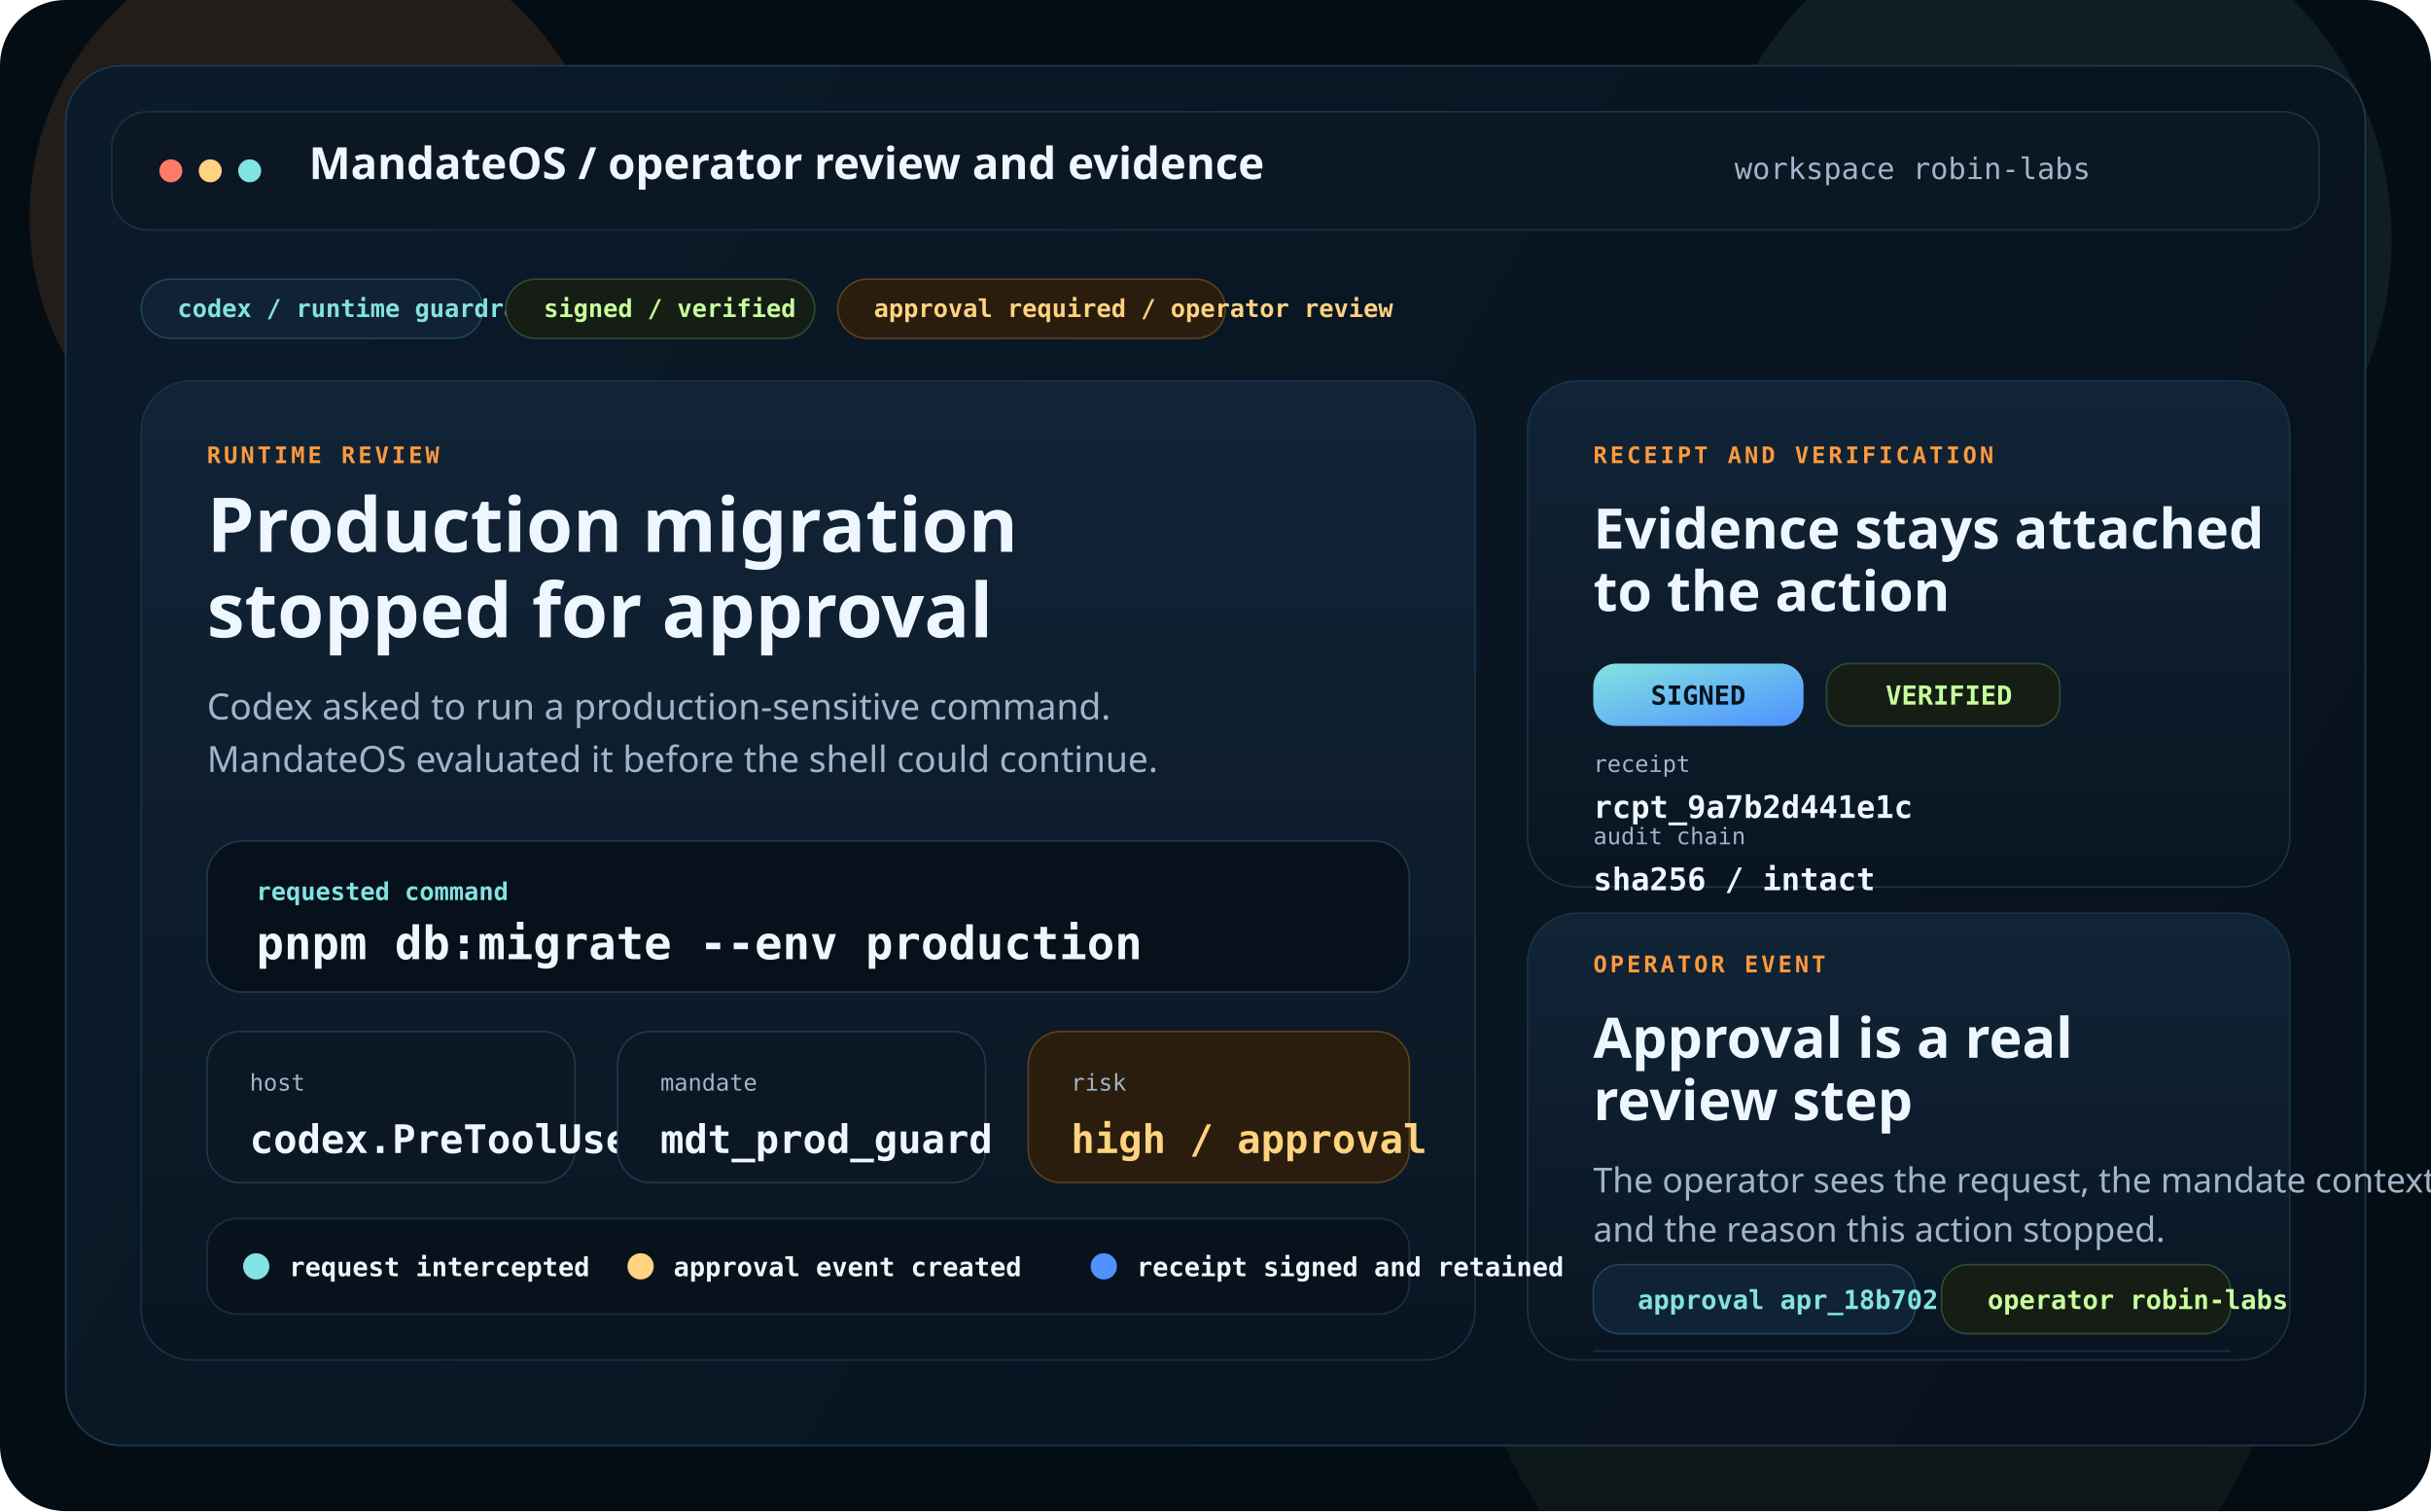
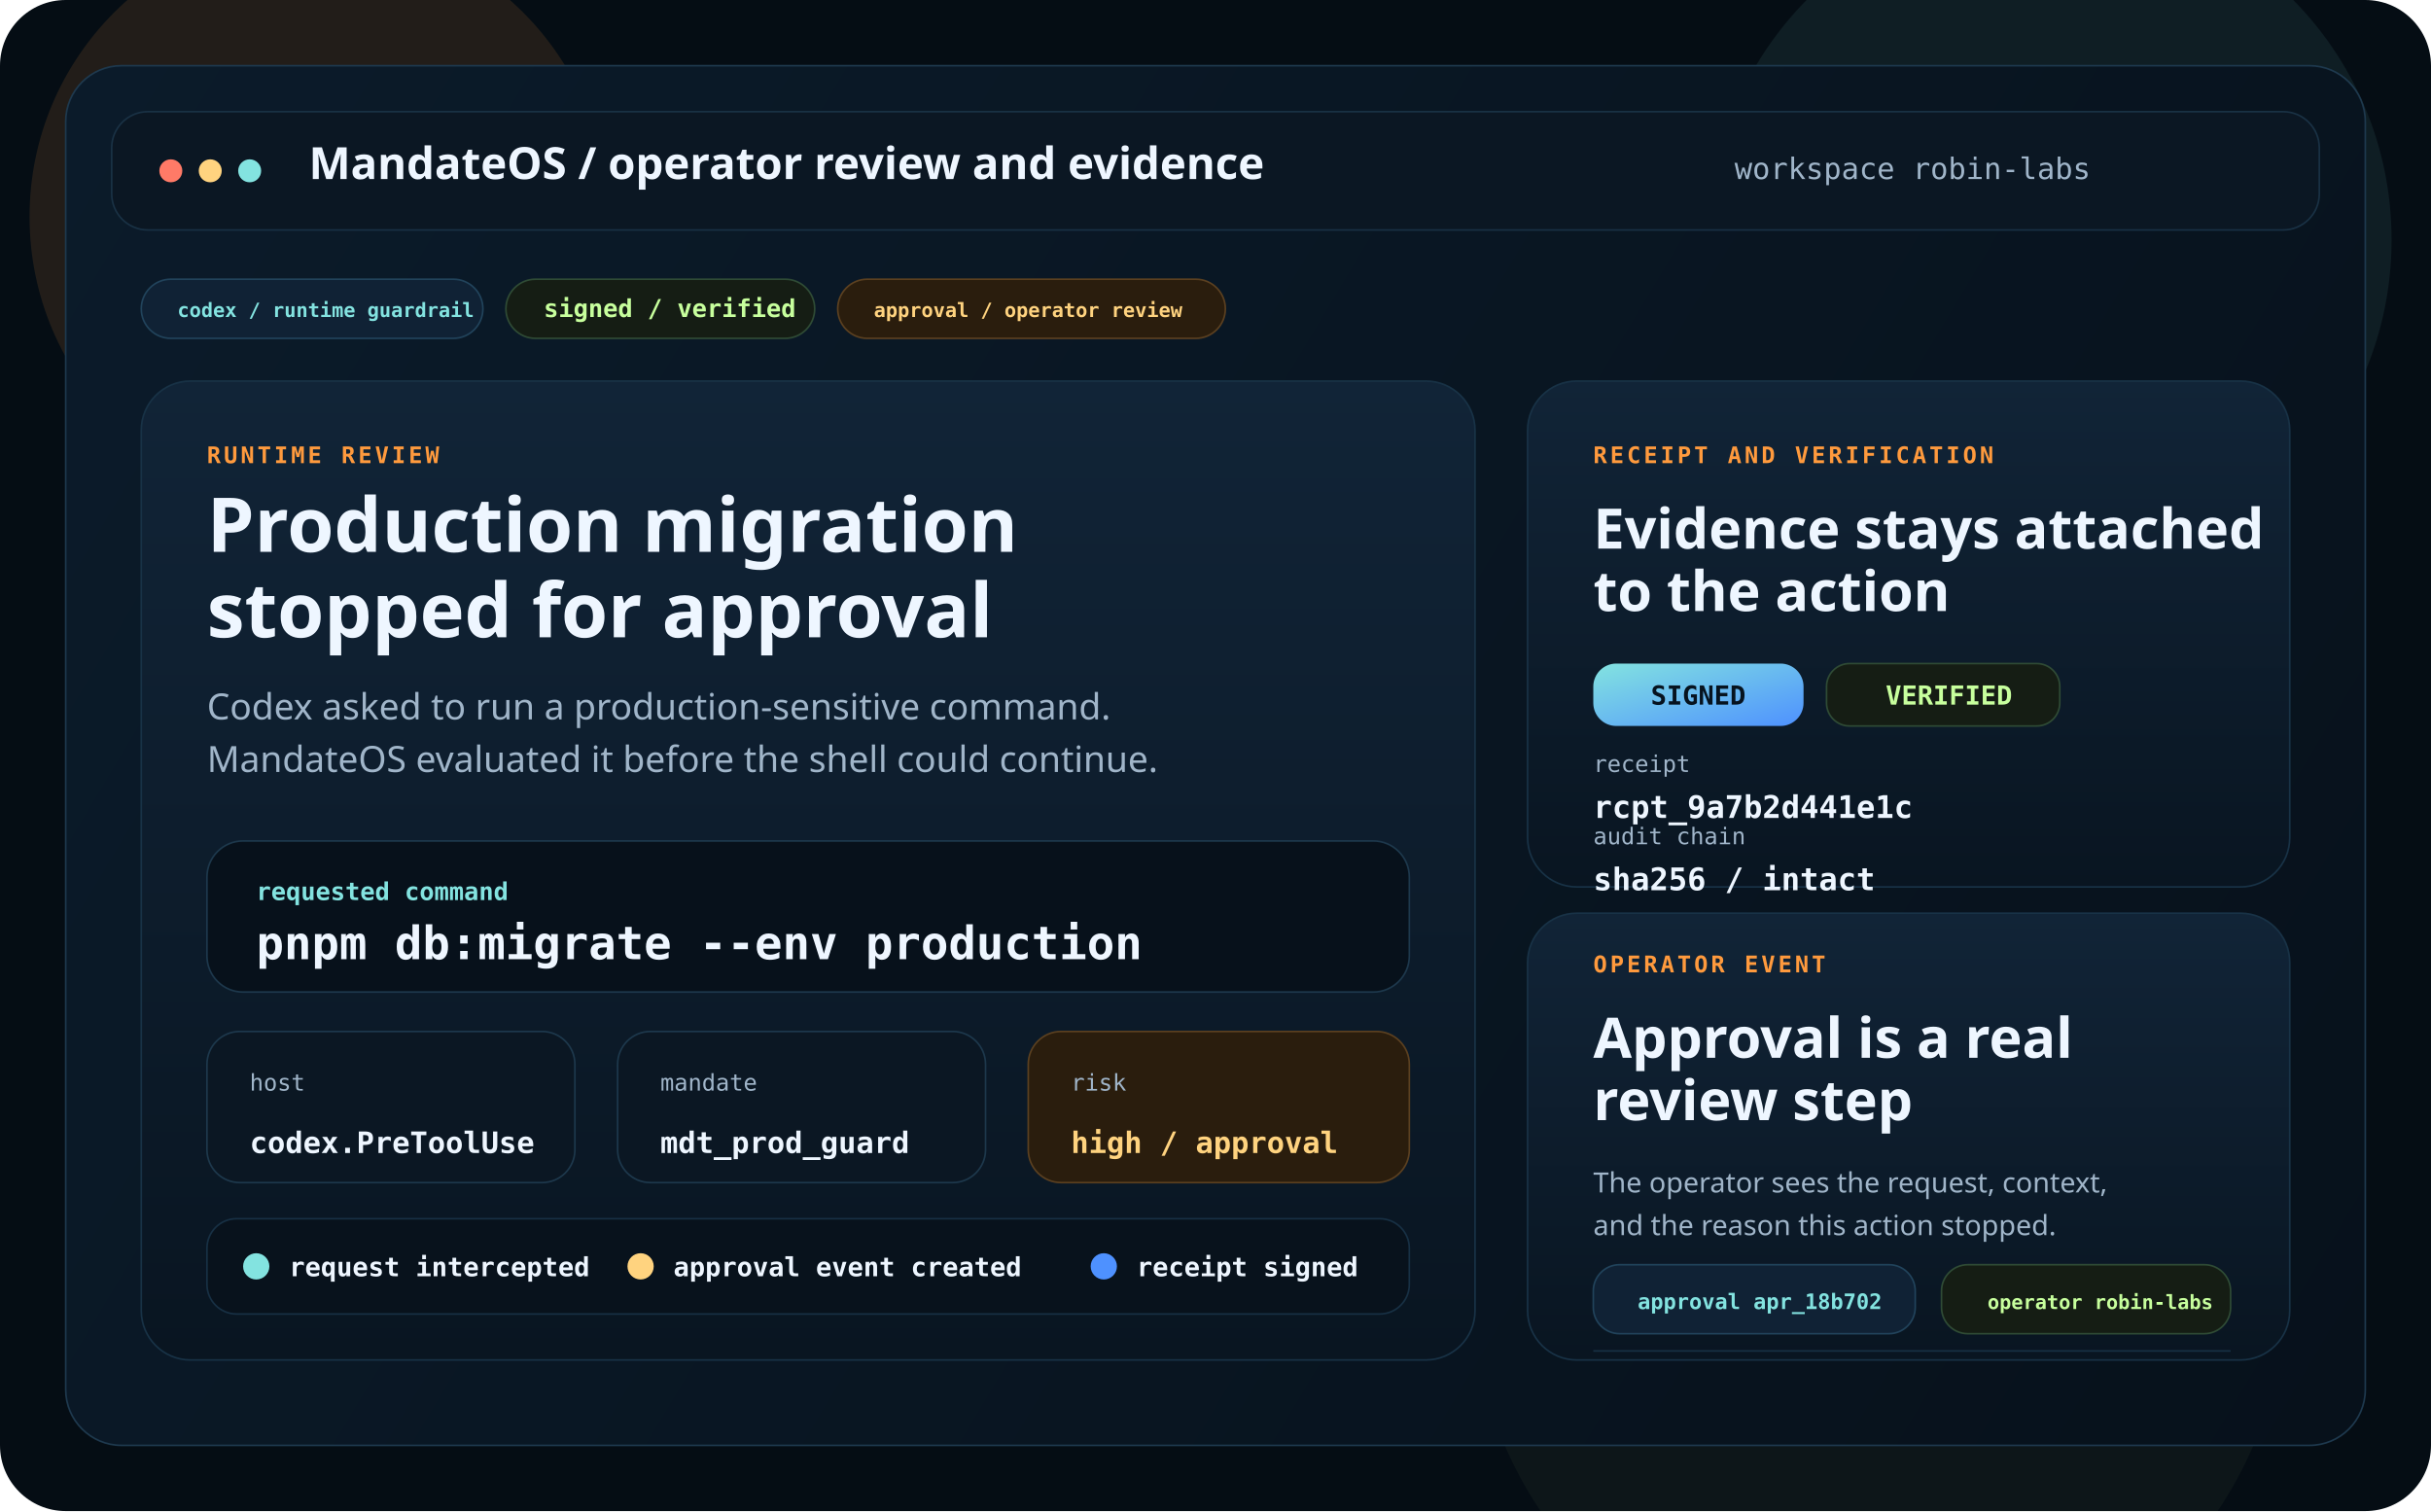
<svg xmlns="http://www.w3.org/2000/svg" width="1480" height="920" viewBox="0 0 1480 920" fill="none" role="img" aria-labelledby="title desc">
  <defs>
    <linearGradient id="shell" x1="40" y1="40" x2="1440" y2="880" gradientUnits="userSpaceOnUse">
      <stop stop-color="#0B1B2A" />
      <stop offset="1" stop-color="#07111B" />
    </linearGradient>
    <linearGradient id="panel" x1="0" y1="0" x2="0" y2="1">
      <stop stop-color="#112437" />
      <stop offset="1" stop-color="#091521" />
    </linearGradient>
    <linearGradient id="ink" x1="0" y1="0" x2="1" y2="1">
      <stop stop-color="#83E3E0" />
      <stop offset="1" stop-color="#4E91FF" />
    </linearGradient>
    <linearGradient id="warning" x1="0" y1="0" x2="1" y2="1">
      <stop stop-color="#FFD37F" />
      <stop offset="1" stop-color="#FF9A3D" />
    </linearGradient>
  </defs>
  <rect width="1480" height="920" rx="40" fill="#050D14" />
  <circle cx="194" cy="132" r="176" fill="#FF9A3D" opacity="0.12" />
  <circle cx="1248" cy="146" r="208" fill="#83E3E0" opacity="0.08" />
  <circle cx="1144" cy="782" r="248" fill="#C7FF9D" opacity="0.04" />
  <rect x="40" y="40" width="1400" height="840" rx="34" fill="url(#shell)" stroke="#1E394E" />
  <rect x="68" y="68" width="1344" height="72" rx="22" fill="#0B1723" stroke="#193144" />
  <circle cx="104" cy="104" r="7" fill="#FF7A67" />
  <circle cx="128" cy="104" r="7" fill="#FFD37F" />
  <circle cx="152" cy="104" r="7" fill="#83E3E0" />
  <text x="188" y="109" fill="#EEF6FF" font-family="Space Grotesk, system-ui, sans-serif" font-size="27" font-weight="700">MandateOS / operator review and evidence</text>
  <text x="1056" y="109" fill="#A0B5C9" font-family="IBM Plex Mono, Menlo, monospace" font-size="18">workspace robin-labs</text>
  <rect x="86" y="170" width="208" height="36" rx="18" fill="#102235" stroke="#21435B" />
-   <text x="108" y="193" fill="#83E3E0" font-family="IBM Plex Mono, Menlo, monospace" font-size="15" font-weight="600">codex / runtime guardrail</text>
+   <text x="108" y="193" fill="#83E3E0" font-family="IBM Plex Mono, Menlo, monospace" font-size="12" font-weight="600">codex / runtime guardrail</text>
  <rect x="308" y="170" width="188" height="36" rx="18" fill="#151D14" stroke="#2F4B35" />
  <text x="331" y="193" fill="#C7FF9D" font-family="IBM Plex Mono, Menlo, monospace" font-size="15" font-weight="600">signed / verified</text>
  <rect x="510" y="170" width="236" height="36" rx="18" fill="#2A1D0D" stroke="#5B4020" />
-   <text x="532" y="193" fill="#FFD37F" font-family="IBM Plex Mono, Menlo, monospace" font-size="15" font-weight="600">approval required / operator review</text>
+   <text x="532" y="193" fill="#FFD37F" font-family="IBM Plex Mono, Menlo, monospace" font-size="12" font-weight="600">approval / operator review</text>
  <rect x="86" y="232" width="812" height="596" rx="30" fill="url(#panel)" stroke="#183246" />
  <rect x="930" y="232" width="464" height="308" rx="30" fill="url(#panel)" stroke="#183246" />
  <rect x="930" y="556" width="464" height="272" rx="30" fill="url(#panel)" stroke="#183246" />
  <text x="126" y="282" fill="#FF9A3D" font-family="IBM Plex Mono, Menlo, monospace" font-size="14" font-weight="700" letter-spacing="1.8">RUNTIME REVIEW</text>
  <text x="126" y="336" fill="#EEF6FF" font-family="Space Grotesk, system-ui, sans-serif" font-size="46" font-weight="700">Production migration</text>
  <text x="126" y="388" fill="#EEF6FF" font-family="Space Grotesk, system-ui, sans-serif" font-size="46" font-weight="700">stopped for approval</text>
  <text x="126" y="438" fill="#A0B5C9" font-family="Space Grotesk, system-ui, sans-serif" font-size="22">Codex asked to run a production-sensitive command.</text>
  <text x="126" y="470" fill="#A0B5C9" font-family="Space Grotesk, system-ui, sans-serif" font-size="22">MandateOS evaluated it before the shell could continue.</text>
  <rect x="126" y="512" width="732" height="92" rx="22" fill="#07111B" stroke="#1D384C" />
  <text x="156" y="548" fill="#83E3E0" font-family="IBM Plex Mono, Menlo, monospace" font-size="15" font-weight="600">requested command</text>
  <text x="156" y="584" fill="#EEF6FF" font-family="IBM Plex Mono, Menlo, monospace" font-size="28" font-weight="600">pnpm db:migrate --env production</text>
  <rect x="126" y="628" width="224" height="92" rx="20" fill="#0B1723" stroke="#1D384C" />
  <text x="152" y="664" fill="#A0B5C9" font-family="IBM Plex Mono, Menlo, monospace" font-size="14">host</text>
-   <text x="152" y="702" fill="#EEF6FF" font-family="IBM Plex Mono, Menlo, monospace" font-size="24" font-weight="600">codex.PreToolUse</text>
+   <text x="152" y="702" fill="#EEF6FF" font-family="IBM Plex Mono, Menlo, monospace" font-size="18" font-weight="600">codex.PreToolUse</text>
  <rect x="376" y="628" width="224" height="92" rx="20" fill="#0B1723" stroke="#1D384C" />
  <text x="402" y="664" fill="#A0B5C9" font-family="IBM Plex Mono, Menlo, monospace" font-size="14">mandate</text>
-   <text x="402" y="702" fill="#EEF6FF" font-family="IBM Plex Mono, Menlo, monospace" font-size="24" font-weight="600">mdt_prod_guard</text>
+   <text x="402" y="702" fill="#EEF6FF" font-family="IBM Plex Mono, Menlo, monospace" font-size="18" font-weight="600">mdt_prod_guard</text>
  <rect x="626" y="628" width="232" height="92" rx="20" fill="#2A1D0D" stroke="#5B4020" />
  <text x="652" y="664" fill="#A0B5C9" font-family="IBM Plex Mono, Menlo, monospace" font-size="14">risk</text>
-   <text x="652" y="702" fill="#FFD37F" font-family="IBM Plex Mono, Menlo, monospace" font-size="24" font-weight="600">high / approval</text>
+   <text x="652" y="702" fill="#FFD37F" font-family="IBM Plex Mono, Menlo, monospace" font-size="18" font-weight="600">high / approval</text>
  <rect x="126" y="742" width="732" height="58" rx="18" fill="#08121C" stroke="#173044" />
  <circle cx="156" cy="771" r="8" fill="#83E3E0" />
  <text x="176" y="777" fill="#EEF6FF" font-family="IBM Plex Mono, Menlo, monospace" font-size="16" font-weight="600">request intercepted</text>
  <circle cx="390" cy="771" r="8" fill="#FFD37F" />
  <text x="410" y="777" fill="#EEF6FF" font-family="IBM Plex Mono, Menlo, monospace" font-size="16" font-weight="600">approval event created</text>
  <circle cx="672" cy="771" r="8" fill="#4E91FF" />
-   <text x="692" y="777" fill="#EEF6FF" font-family="IBM Plex Mono, Menlo, monospace" font-size="16" font-weight="600">receipt signed and retained</text>
+   <text x="692" y="777" fill="#EEF6FF" font-family="IBM Plex Mono, Menlo, monospace" font-size="16" font-weight="600">receipt signed</text>
  <text x="970" y="282" fill="#FF9A3D" font-family="IBM Plex Mono, Menlo, monospace" font-size="14" font-weight="700" letter-spacing="1.8">RECEIPT AND VERIFICATION</text>
  <text x="970" y="334" fill="#EEF6FF" font-family="Space Grotesk, system-ui, sans-serif" font-size="34" font-weight="700">Evidence stays attached</text>
  <text x="970" y="372" fill="#EEF6FF" font-family="Space Grotesk, system-ui, sans-serif" font-size="34" font-weight="700">to the action</text>
  <rect x="970" y="404" width="128" height="38" rx="14" fill="url(#ink)" />
  <text x="1005" y="429" fill="#06131F" font-family="IBM Plex Mono, Menlo, monospace" font-size="16" font-weight="700">SIGNED</text>
  <rect x="1112" y="404" width="142" height="38" rx="14" fill="#151D14" stroke="#2F4B35" />
  <text x="1148" y="429" fill="#C7FF9D" font-family="IBM Plex Mono, Menlo, monospace" font-size="16" font-weight="700">VERIFIED</text>
  <text x="970" y="470" fill="#A0B5C9" font-family="IBM Plex Mono, Menlo, monospace" font-size="14">receipt</text>
  <text x="970" y="498" fill="#EEF6FF" font-family="IBM Plex Mono, Menlo, monospace" font-size="19" font-weight="600">rcpt_9a7b2d441e1c</text>
  <text x="970" y="514" fill="#A0B5C9" font-family="IBM Plex Mono, Menlo, monospace" font-size="14">audit chain</text>
  <text x="970" y="542" fill="#EEF6FF" font-family="IBM Plex Mono, Menlo, monospace" font-size="19" font-weight="600">sha256 / intact</text>
  <text x="970" y="592" fill="#FF9A3D" font-family="IBM Plex Mono, Menlo, monospace" font-size="14" font-weight="700" letter-spacing="1.8">OPERATOR EVENT</text>
  <text x="970" y="644" fill="#EEF6FF" font-family="Space Grotesk, system-ui, sans-serif" font-size="34" font-weight="700">Approval is a real</text>
  <text x="970" y="682" fill="#EEF6FF" font-family="Space Grotesk, system-ui, sans-serif" font-size="34" font-weight="700">review step</text>
-   <text x="970" y="726" fill="#A0B5C9" font-family="Space Grotesk, system-ui, sans-serif" font-size="21">The operator sees the request, the mandate context,</text>
-   <text x="970" y="756" fill="#A0B5C9" font-family="Space Grotesk, system-ui, sans-serif" font-size="21">and the reason this action stopped.</text>
+   <text x="970" y="726" fill="#A0B5C9" font-family="Space Grotesk, system-ui, sans-serif" font-size="17">The operator sees the request, context,</text>
+   <text x="970" y="752" fill="#A0B5C9" font-family="Space Grotesk, system-ui, sans-serif" font-size="17">and the reason this action stopped.</text>
  <rect x="970" y="770" width="196" height="42" rx="16" fill="#102235" stroke="#21435B" />
-   <text x="997" y="797" fill="#83E3E0" font-family="IBM Plex Mono, Menlo, monospace" font-size="16" font-weight="600">approval apr_18b702</text>
+   <text x="997" y="797" fill="#83E3E0" font-family="IBM Plex Mono, Menlo, monospace" font-size="13" font-weight="600">approval apr_18b702</text>
  <rect x="1182" y="770" width="176" height="42" rx="16" fill="#151D14" stroke="#2F4B35" />
-   <text x="1210" y="797" fill="#C7FF9D" font-family="IBM Plex Mono, Menlo, monospace" font-size="16" font-weight="600">operator robin-labs</text>
+   <text x="1210" y="797" fill="#C7FF9D" font-family="IBM Plex Mono, Menlo, monospace" font-size="12" font-weight="600">operator robin-labs</text>
  <rect x="970" y="822" width="388" height="1" fill="#173044" />
</svg>
